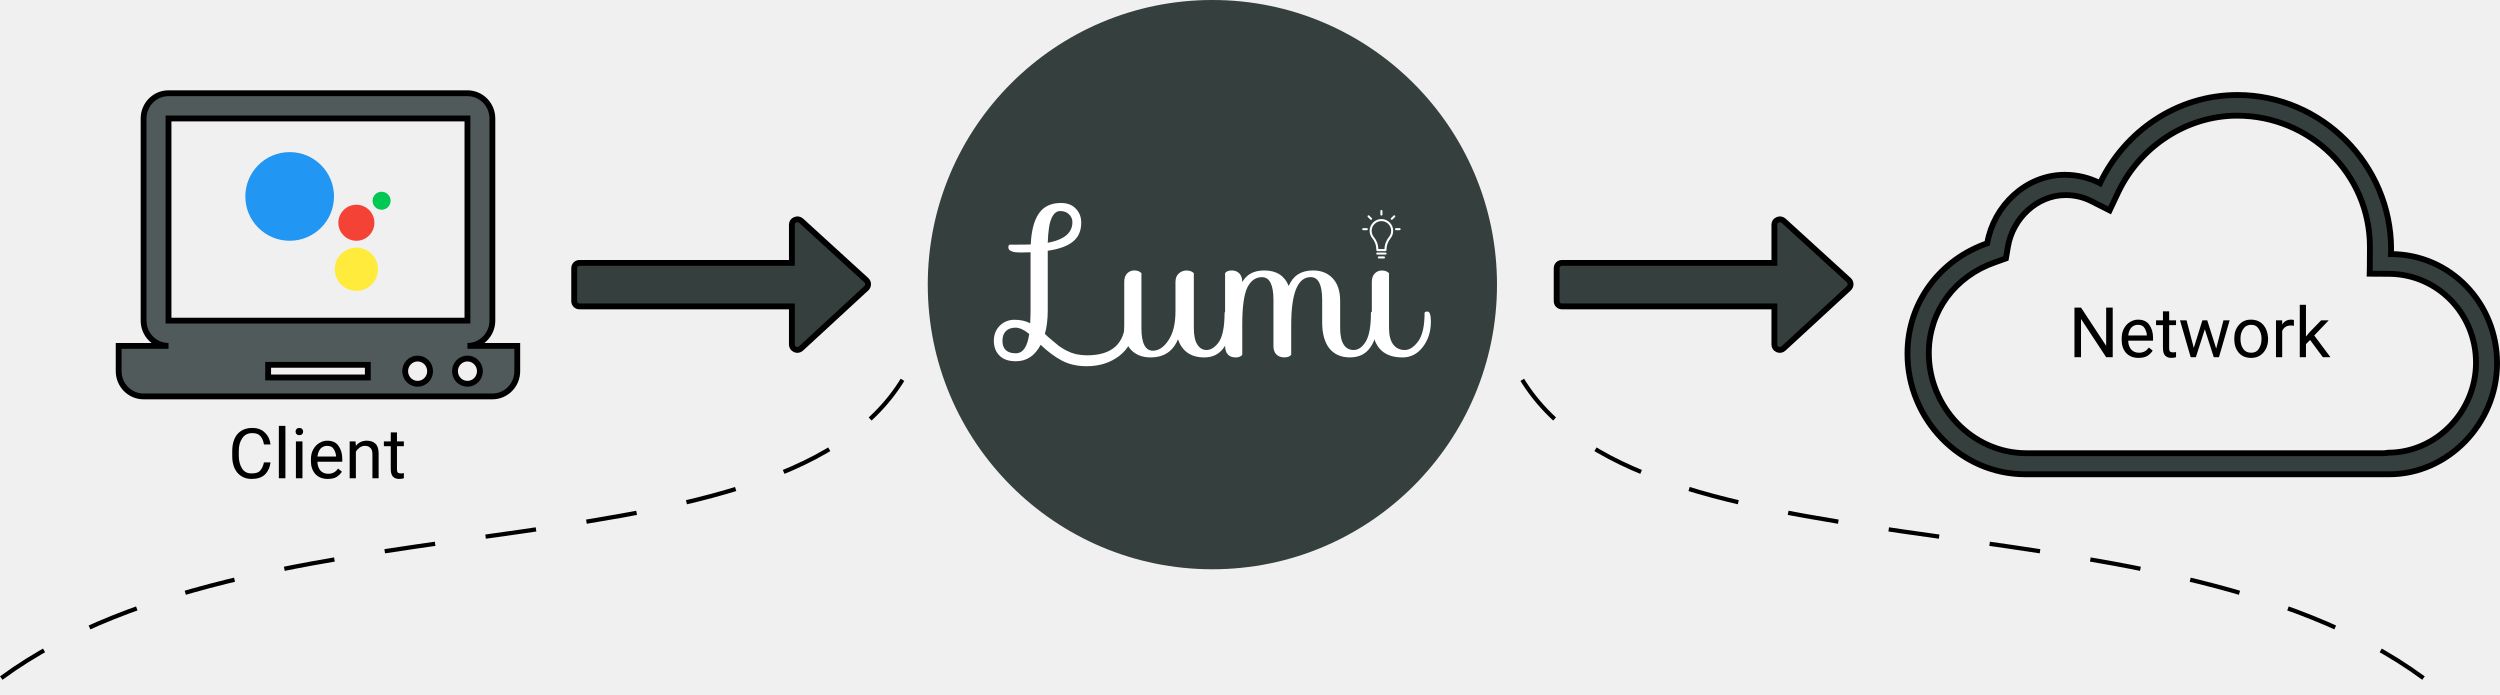
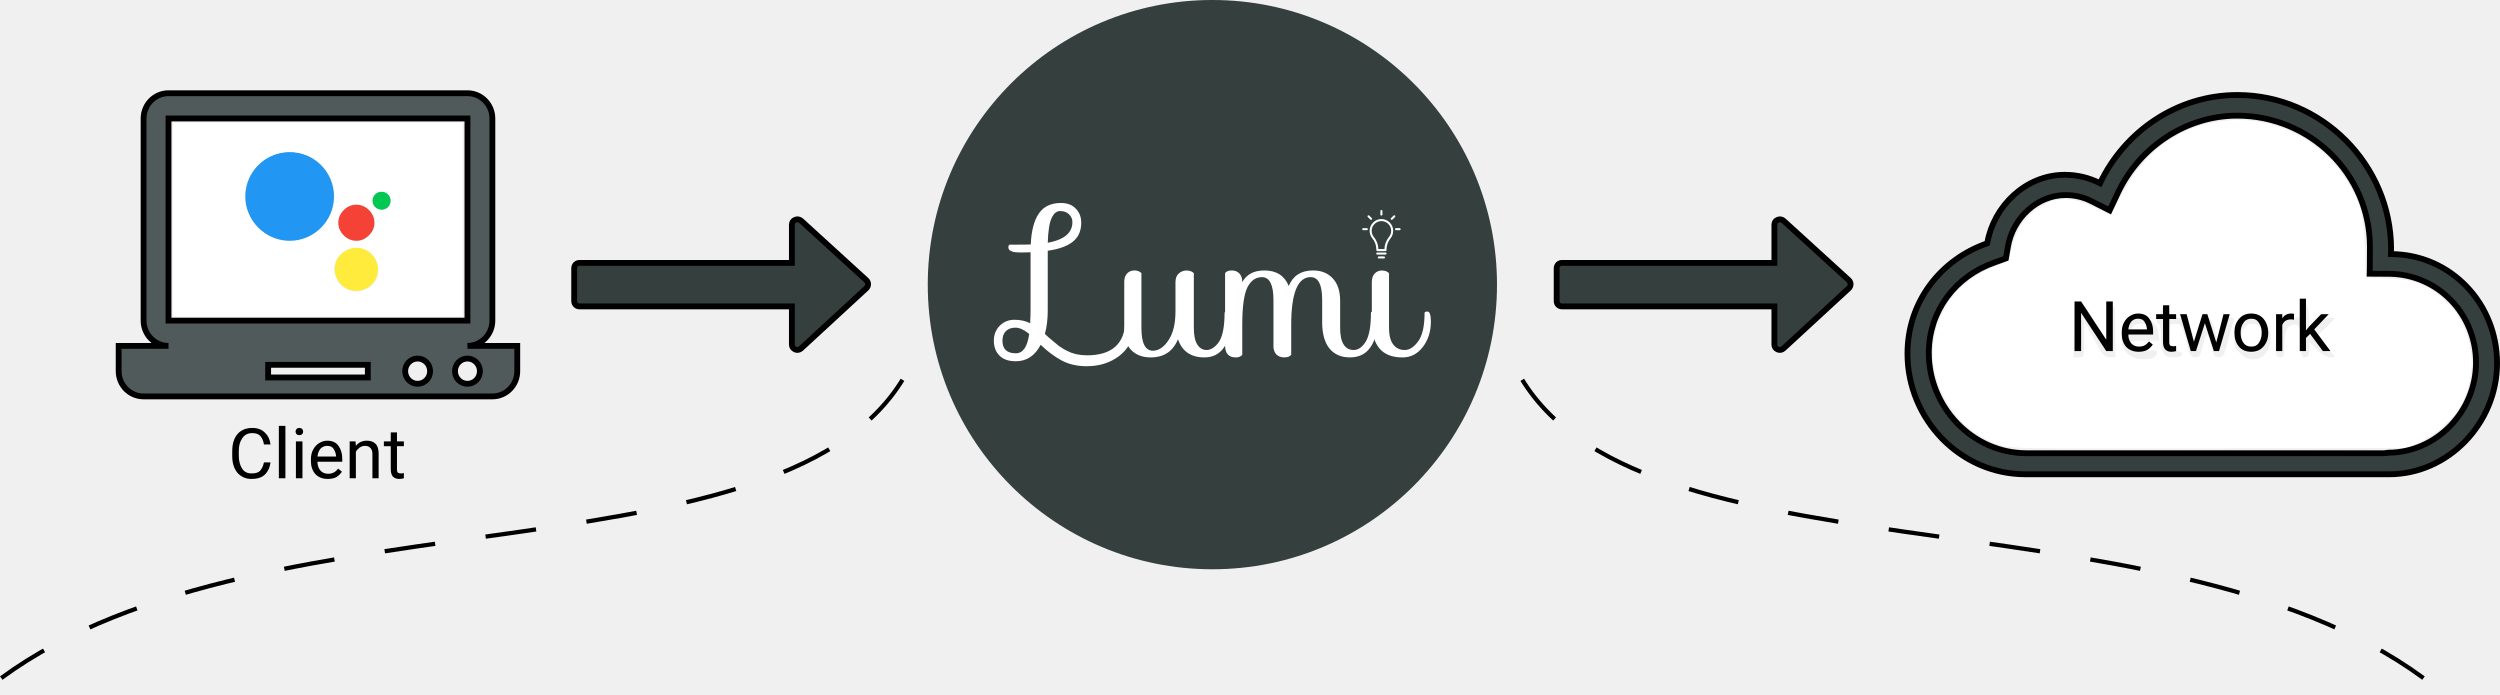
<svg xmlns="http://www.w3.org/2000/svg" width="113.346mm" height="31.472mm" viewBox="0 0 113.346 31.472" version="1.1" id="svg1912">
  <defs id="defs1906" />
  <g id="layer1" transform="translate(414.9942,68.74178)">
-     <text id="text848" style="font-variant:normal;font-weight:normal;font-size:3.175px;font-family:Roboto;-inkscape-font-specification:Roboto-Regular;writing-mode:lr-tb;fill:#000000;fill-opacity:1;fill-rule:nonzero;stroke:none;stroke-width:0.353" x="-321.206" y="-52.545">
-       <tspan style="stroke-width:0.353" id="tspan846" y="-52.545" x="-321.206 -318.945 -317.266 -316.231 -313.846 -312.037 -310.963">Network</tspan>
-     </text>
+     <path style="opacity:1;fill:#ffffff;fill-opacity:1;fill-rule:nonzero;stroke:none;stroke-width:0.358;stroke-linecap:round;stroke-linejoin:round;stroke-miterlimit:4;stroke-dasharray:0.715, 0.358;stroke-dashoffset:0;stroke-opacity:1" d="m 342.756,76.254 c -2.959,-0.953 -4.941,-2.231 -7.082,-4.57 -7.99,-8.727 -4.789,-22.043 6.257,-26.028 1.607,-0.58 2.207,-0.987 2.386,-1.621 0.132,-0.465 0.497,-1.757 0.813,-2.871 0.75,-2.649 3.055,-5.258 5.621,-6.362 2.58,-1.11 5.027,-0.865 8.42,0.844 l 2.557,1.288 1.84,-3.582 c 3.966,-7.721 10.606,-12.277 18.586,-12.751 7.708,-0.459 15.237,3.273 19.518,9.674 2.735,4.089 3.365,6.253 3.565,12.246 l 0.168,5.045 3.801,0.171 c 3.067,0.138 4.192,0.347 5.829,1.085 7.803,3.516 10.864,13.376 6.48,20.871 -1.327,2.269 -4.777,5.275 -7.156,6.235 l -2.066,0.834 -33.75,0.075 c -31.884,0.07 -33.863,0.038 -35.787,-0.581 z M 368.811,61.357 c 0.442,-0.118 0.804,-0.494 0.804,-0.836 0,-0.532 -0.263,-0.595 -1.843,-0.443 -1.506,0.145 -1.93,0.057 -2.321,-0.478 -0.802,-1.097 -0.575,-1.233 2.068,-1.233 h 2.547 l -0.214,-1.339 c -0.268,-1.673 -1.353,-2.593 -3.044,-2.578 -2.061,0.018 -3.264,1.358 -3.264,3.636 0,2.596 2.347,4.053 5.268,3.271 z m 18.714,-0.161 c 1.02,-0.546 1.824,-2.656 1.535,-4.026 -0.364,-1.724 -1.485,-2.731 -3.04,-2.731 -1.975,0 -2.891,0.924 -3.103,3.131 -0.162,1.682 -0.085,1.927 0.911,2.924 1.145,1.145 2.418,1.386 3.696,0.702 z m -30.401,-3.096 0.01,-3.125 1.686,3.121 c 1.488,2.754 1.802,3.121 2.668,3.125 l 0.982,0.004 v -4.464 c 0,-4.226 -0.038,-4.464 -0.714,-4.464 -0.665,0 -0.715,0.242 -0.727,3.482 l -0.012,3.482 -1.818,-3.502 c -1.659,-3.197 -1.899,-3.492 -2.755,-3.393 l -0.938,0.109 -0.1,4.375 -0.1,4.375 h 0.904 c 0.897,0 0.904,-0.022 0.914,-3.125 z m 16.775,2.589 c 0,-0.357 -0.357,-0.536 -1.071,-0.536 h -1.071 v -2.321 c 0,-2.313 0.004,-2.321 1.015,-2.321 1.077,0 1.109,0.061 2.188,4.196 0.321,1.232 0.551,1.518 1.218,1.518 0.705,0 0.885,-0.279 1.262,-1.964 0.242,-1.08 0.577,-1.964 0.746,-1.964 0.168,0 0.504,0.884 0.746,1.964 0.377,1.685 0.557,1.964 1.262,1.964 0.667,0 0.897,-0.286 1.218,-1.518 0.218,-0.835 0.626,-2.31 0.907,-3.279 0.628,-2.167 0.645,-1.989 -0.19,-1.989 -0.525,0 -0.798,0.381 -1.091,1.518 -0.577,2.244 -1.006,3.378 -1.038,2.743 -0.015,-0.308 -0.275,-1.393 -0.578,-2.411 -0.415,-1.397 -0.718,-1.851 -1.236,-1.851 -0.518,0 -0.821,0.454 -1.236,1.851 -0.302,1.018 -0.562,2.103 -0.578,2.411 -0.034,0.673 -0.123,0.449 -0.872,-2.208 l -0.579,-2.054 h -1.582 c -1.449,0 -1.582,-0.075 -1.582,-0.893 0,-0.655 -0.19,-0.893 -0.714,-0.893 -0.524,0 -0.714,0.238 -0.714,0.893 0,0.491 -0.161,0.893 -0.357,0.893 -0.196,0 -0.357,0.241 -0.357,0.536 0,0.295 0.161,0.536 0.357,0.536 0.199,0 0.357,0.96 0.357,2.166 0,2.923 0.38,3.548 2.155,3.548 1.021,0 1.416,-0.15 1.416,-0.536 z m 17.5,-1.452 c 0,-2.129 0.366,-3.159 1.24,-3.495 1.276,-0.49 1.617,0.11 1.617,2.842 0,2.402 0.064,2.64 0.714,2.64 0.586,0 0.714,-0.238 0.714,-1.322 v -1.322 l 1.354,1.322 c 0.913,0.891 1.682,1.322 2.36,1.322 0.98,0 0.958,-0.043 -0.867,-1.684 l -1.873,-1.684 1.656,-1.499 c 0.911,-0.824 1.656,-1.593 1.656,-1.709 0,-0.115 -0.37,-0.21 -0.823,-0.21 -0.475,0 -1.343,0.538 -2.054,1.273 l -1.231,1.273 -0.179,-2.431 c -0.143,-1.946 -0.303,-2.454 -0.804,-2.549 -0.501,-0.095 -0.625,0.135 -0.625,1.157 0,1.16 -0.091,1.276 -1,1.276 -0.55,0 -1.193,0.193 -1.429,0.429 -0.333,0.333 -0.429,0.333 -0.429,0 0,-0.236 -0.321,-0.429 -0.714,-0.429 -0.664,0 -0.714,0.238 -0.714,3.393 0,3.155 0.05,3.393 0.714,3.393 0.629,0 0.714,-0.238 0.714,-1.988 z" id="path1693" transform="matrix(0.2645833,0,0,0.2645833,-414.9942,-68.74178)" />
    <g transform="matrix(0.3527778,0,0,0.3527778,-417.0292,-69.99838)" id="g850">
      <path id="path852" style="fill:#343f3e;fill-opacity:1;fill-rule:nonzero;stroke:#000000;stroke-width:0.75;stroke-linecap:butt;stroke-linejoin:miter;stroke-miterlimit:4;stroke-dasharray:none;stroke-opacity:1" d="m 313.039,36.215 c 0,-0.203 0.031,-0.406 0.031,-0.61 0,-10.882 -8.929,-19.835 -19.754,-19.835 -7.796,0 -14.511,4.722 -17.656,11.339 -1.371,-0.695 -2.894,-1.082 -4.535,-1.082 -5.004,0 -9.148,4.012 -9.961,8.801 -5.953,2.067 -10.25,7.481 -10.25,14.184 0,8.429 6.781,15.504 15.156,15.504 h 46.746 c 7.614,0 13.872,-6.582 13.872,-14.27 0,-7.715 -5.989,-14.012 -13.649,-14.031 z m -0.305,25.527 -0.543,0.067 h -45.988 c -6.918,0 -12.547,-5.907 -12.547,-12.879 0,-5.403 3.414,-9.887 8.489,-11.649 l 1.421,-0.508 0.254,-1.488 c 0.61,-3.656 3.739,-6.652 7.426,-6.652 1.164,0 2.316,0.269 3.363,0.812 l 2.286,1.153 1.097,-2.321 c 2.809,-5.906 8.813,-9.851 15.289,-9.851 9.356,0 17.067,7.465 17.067,16.875 0,2.254 -0.032,3.437 -0.032,3.437 l 2.571,0.016 c 6.207,0.086 11.093,5.164 11.093,11.41 0,6.246 -5.039,11.543 -11.246,11.578 z" />
    </g>
    <path id="path854" style="fill:#343f3e;fill-opacity:1;fill-rule:nonzero;stroke:none;stroke-width:0.353" d="m -347.123,-55.836 c 0,7.126 -5.778,12.904 -12.904,12.904 -7.127,0 -12.904,-5.778 -12.904,-12.904 0,-7.128 5.777,-12.906 12.904,-12.906 7.126,0 12.904,5.778 12.904,12.906 z" />
    <path id="path856" style="fill:#ffffff;fill-opacity:1;fill-rule:nonzero;stroke:none;stroke-width:0.353" d="m -369.103,-57.337 c -0.075,-0.029 -0.121,-0.058 -0.139,-0.087 -0.022,-0.029 -0.035,-0.066 -0.035,-0.112 0,-0.052 0.018,-0.09 0.053,-0.113 0.583,0 0.904,-0.003 0.962,-0.009 0.029,-0.63 0.153,-1.101 0.374,-1.414 0.219,-0.312 0.551,-0.467 0.996,-0.467 0.283,0 0.506,0.083 0.667,0.251 0.168,0.168 0.252,0.382 0.252,0.642 0,0.369 -0.124,0.654 -0.374,0.857 -0.248,0.203 -0.63,0.342 -1.144,0.416 v 2.713 c 0,0.393 -0.044,0.746 -0.129,1.057 0.022,0.024 0.072,0.071 0.147,0.139 0.08,0.064 0.135,0.11 0.164,0.139 0.029,0.022 0.082,0.066 0.156,0.129 0.076,0.063 0.131,0.11 0.165,0.139 0.04,0.022 0.098,0.061 0.174,0.112 0.074,0.047 0.138,0.081 0.19,0.105 0.052,0.023 0.116,0.052 0.19,0.087 0.081,0.029 0.157,0.052 0.226,0.069 0.179,0.035 0.343,0.052 0.494,0.052 0.573,0 1.003,-0.134 1.293,-0.398 0.295,-0.273 0.441,-0.663 0.441,-1.171 0.007,-0.034 0.036,-0.051 0.087,-0.051 0.058,0 0.102,0.008 0.131,0.025 0.087,0.065 0.129,0.205 0.129,0.426 0,0.479 -0.205,0.878 -0.616,1.196 -0.409,0.311 -0.901,0.467 -1.473,0.467 -0.433,0 -0.812,-0.085 -1.136,-0.259 -0.324,-0.174 -0.641,-0.411 -0.954,-0.711 -0.261,0.497 -0.635,0.745 -1.127,0.745 -0.322,0 -0.569,-0.084 -0.736,-0.252 -0.174,-0.172 -0.26,-0.398 -0.26,-0.675 0,-0.277 0.09,-0.506 0.269,-0.685 0.179,-0.179 0.402,-0.269 0.667,-0.269 0.266,0 0.503,0.052 0.711,0.156 0.012,-0.242 0.018,-0.445 0.018,-0.606 v -2.61 c -0.116,0.007 -0.266,0.01 -0.451,0.01 -0.185,0 -0.313,-0.015 -0.382,-0.044 z m 2.73,-1.334 c 0,-0.139 -0.051,-0.258 -0.156,-0.355 -0.098,-0.099 -0.231,-0.147 -0.398,-0.147 -0.163,0 -0.292,0.106 -0.39,0.321 -0.099,0.208 -0.156,0.58 -0.174,1.118 0.745,-0.139 1.118,-0.451 1.118,-0.936 z m -3.172,5.375 c 0,0.38 0.202,0.572 0.606,0.572 0.324,0 0.526,-0.292 0.608,-0.877 -0.231,-0.19 -0.44,-0.285 -0.624,-0.285 -0.184,0 -0.329,0.052 -0.434,0.156 -0.103,0.105 -0.156,0.248 -0.156,0.434 z" />
    <path id="path858" style="fill:#ffffff;fill-opacity:1;fill-rule:nonzero;stroke:none;stroke-width:0.353" d="m -361.7,-55.949 c 0,-0.174 0.048,-0.303 0.147,-0.39 0.098,-0.092 0.216,-0.139 0.356,-0.139 0.138,0 0.248,0.04 0.329,0.121 v 2.487 c 0,0.329 0.051,0.579 0.156,0.745 0.103,0.168 0.245,0.252 0.424,0.252 0.179,0 0.353,-0.105 0.519,-0.313 0.197,-0.248 0.295,-0.707 0.295,-1.378 0.007,-0.035 0.05,-0.053 0.131,-0.053 0.103,0 0.156,0.155 0.156,0.46 0,0.491 -0.108,0.883 -0.321,1.178 -0.208,0.295 -0.503,0.442 -0.883,0.442 -0.608,0 -1.006,-0.274 -1.196,-0.823 -0.226,0.549 -0.639,0.823 -1.24,0.823 -0.358,0 -0.648,-0.106 -0.867,-0.321 -0.219,-0.219 -0.329,-0.531 -0.329,-0.936 v -2.158 c 0,-0.174 0.043,-0.303 0.129,-0.39 0.087,-0.092 0.197,-0.139 0.329,-0.139 0.134,0 0.24,0.04 0.321,0.121 v 2.487 c 0,0.688 0.174,1.032 0.521,1.032 0.259,0 0.494,-0.156 0.702,-0.469 0.213,-0.311 0.321,-0.751 0.321,-1.317 z" />
    <path id="path860" style="fill:#ffffff;fill-opacity:1;fill-rule:nonzero;stroke:none;stroke-width:0.353" d="m -357.258,-53.064 v -2.08 c 0,-0.688 -0.174,-1.032 -0.521,-1.032 -0.289,0 -0.511,0.16 -0.667,0.477 -0.15,0.319 -0.226,0.879 -0.226,1.681 v 1.361 c -0.058,0.081 -0.158,0.121 -0.303,0.121 -0.145,0 -0.26,-0.043 -0.347,-0.129 -0.085,-0.092 -0.129,-0.226 -0.129,-0.4 v -3.294 c 0.058,-0.081 0.158,-0.121 0.303,-0.121 0.145,0 0.261,0.047 0.347,0.139 0.087,0.087 0.129,0.216 0.129,0.39 0.197,-0.353 0.529,-0.529 0.998,-0.529 0.549,0 0.918,0.234 1.109,0.703 0.195,-0.468 0.563,-0.703 1.101,-0.703 0.375,0 0.672,0.119 0.891,0.356 0.226,0.237 0.339,0.577 0.339,1.022 v 1.231 c 0,0.329 0.052,0.579 0.156,0.745 0.103,0.168 0.258,0.252 0.459,0.252 0.208,0 0.39,-0.127 0.547,-0.382 0.156,-0.26 0.234,-0.696 0.234,-1.309 0.006,-0.035 0.048,-0.053 0.129,-0.053 0.103,0 0.156,0.155 0.156,0.46 0,0.491 -0.106,0.883 -0.321,1.178 -0.208,0.295 -0.514,0.442 -0.918,0.442 -0.405,0 -0.716,-0.139 -0.937,-0.416 -0.214,-0.277 -0.32,-0.67 -0.32,-1.178 v -1.014 c 0,-0.688 -0.174,-1.032 -0.521,-1.032 -0.59,0 -0.883,0.726 -0.883,2.176 v 1.343 c -0.058,0.081 -0.163,0.121 -0.313,0.121 -0.145,0 -0.263,-0.043 -0.356,-0.129 -0.092,-0.092 -0.138,-0.226 -0.138,-0.4 z" />
    <path id="path862" style="fill:#ffffff;fill-opacity:1;fill-rule:nonzero;stroke:none;stroke-width:0.353" d="m -352.798,-55.949 c 0,-0.174 0.043,-0.303 0.129,-0.39 0.087,-0.092 0.197,-0.139 0.33,-0.139 0.132,0 0.24,0.04 0.321,0.121 v 2.487 c 0,0.329 0.064,0.579 0.19,0.745 0.127,0.168 0.301,0.252 0.521,0.252 0.219,0 0.424,-0.134 0.615,-0.4 0.192,-0.265 0.286,-0.696 0.286,-1.291 0.011,-0.035 0.055,-0.053 0.13,-0.053 0.105,0 0.156,0.155 0.156,0.46 0,0.445 -0.121,0.827 -0.364,1.144 -0.243,0.319 -0.551,0.477 -0.927,0.477 -0.468,0 -0.817,-0.139 -1.049,-0.416 -0.226,-0.277 -0.338,-0.67 -0.338,-1.178 z" />
    <path id="path864" style="fill:#ffffff;fill-opacity:1;fill-rule:nonzero;stroke:none;stroke-width:0.353" d="m -351.993,-58.661 c -0.106,-0.102 -0.245,-0.155 -0.391,-0.149 -0.283,0.011 -0.514,0.249 -0.514,0.533 0,0.125 0.043,0.247 0.124,0.343 0.116,0.139 0.179,0.314 0.179,0.495 0,0 -0.012,0.083 0.047,0.083 h 0.369 c 0.061,0 0.047,-0.083 0.047,-0.083 0,-0.176 0.065,-0.35 0.187,-0.504 0.076,-0.095 0.116,-0.21 0.116,-0.332 0,-0.147 -0.058,-0.284 -0.164,-0.386 z m -0.025,0.66 c -0.134,0.167 -0.205,0.357 -0.207,0.551 h -0.277 c -0.003,-0.198 -0.074,-0.39 -0.201,-0.543 -0.066,-0.08 -0.102,-0.18 -0.102,-0.284 0.001,-0.233 0.19,-0.43 0.423,-0.44 0.123,-0.005 0.237,0.039 0.324,0.123 0.088,0.084 0.137,0.197 0.137,0.318 -10e-4,0.101 -0.033,0.196 -0.097,0.274 z" />
    <path id="path866" style="fill:#ffffff;fill-opacity:1;fill-rule:nonzero;stroke:none;stroke-width:0.353" d="m -351.747,-58.967 c -0.018,-0.019 -0.048,-0.019 -0.066,0 l -0.114,0.113 c -0.018,0.019 -0.018,0.048 0,0.066 0.019,0.018 0.048,0.019 0.066,0 l 0.114,-0.114 c 0.018,-0.018 0.018,-0.047 0,-0.065 z" />
    <path id="path868" style="fill:#ffffff;fill-opacity:1;fill-rule:nonzero;stroke:none;stroke-width:0.353" d="m -352.176,-57.293 h -0.374 c -0.026,0 -0.047,0.02 -0.047,0.047 0,0.026 0.02,0.047 0.047,0.047 h 0.374 c 0.026,0 0.047,-0.022 0.047,-0.047 0,-0.026 -0.022,-0.047 -0.047,-0.047 z" />
    <path id="path870" style="fill:#ffffff;fill-opacity:1;fill-rule:nonzero;stroke:none;stroke-width:0.353" d="m -352.246,-57.116 h -0.233 c -0.026,0 -0.047,0.02 -0.047,0.047 0,0.026 0.022,0.047 0.047,0.047 h 0.233 c 0.025,0 0.045,-0.022 0.045,-0.047 0,-0.026 -0.021,-0.047 -0.045,-0.047 z" />
    <path id="path872" style="fill:#ffffff;fill-opacity:1;fill-rule:nonzero;stroke:none;stroke-width:0.353" d="m -352.363,-58.968 c 0.026,0 0.047,-0.021 0.047,-0.047 v -0.161 c 0,-0.025 -0.021,-0.046 -0.047,-0.046 -0.025,0 -0.047,0.02 -0.047,0.046 v 0.161 c 0,0.026 0.021,0.047 0.047,0.047 z" />
    <path id="path874" style="fill:#ffffff;fill-opacity:1;fill-rule:nonzero;stroke:none;stroke-width:0.353" d="m -352.799,-58.787 c 0.018,-0.019 0.018,-0.048 0,-0.066 l -0.114,-0.114 c -0.018,-0.018 -0.048,-0.018 -0.066,0 -0.018,0.018 -0.018,0.048 0,0.066 l 0.114,0.114 c 0.018,0.018 0.048,0.018 0.066,0 z" />
    <path id="path876" style="fill:#ffffff;fill-opacity:1;fill-rule:nonzero;stroke:none;stroke-width:0.353" d="m -351.539,-58.398 h -0.161 c -0.026,0 -0.047,0.02 -0.047,0.047 0,0.025 0.022,0.046 0.047,0.046 h 0.161 c 0.026,0 0.047,-0.021 0.047,-0.046 0,-0.026 -0.021,-0.047 -0.047,-0.047 z" />
    <path id="path878" style="fill:#ffffff;fill-opacity:1;fill-rule:nonzero;stroke:none;stroke-width:0.353" d="m -353.026,-58.398 h -0.161 c -0.026,0 -0.047,0.02 -0.047,0.047 0,0.025 0.021,0.046 0.047,0.046 h 0.161 c 0.026,0 0.047,-0.021 0.047,-0.046 0,-0.026 -0.021,-0.047 -0.047,-0.047 z" />
    <g transform="matrix(0.3527778,0,0,0.3527778,-417.0292,-69.99838)" id="g880">
      <path id="path882" style="fill:#343f3e;fill-opacity:1;fill-rule:nonzero;stroke:#000000;stroke-width:0.75;stroke-linecap:butt;stroke-linejoin:miter;stroke-miterlimit:4;stroke-dasharray:none;stroke-opacity:1" d="m 243.602,40.078 c 0,0.203 -0.075,0.379 -0.219,0.527 l -8.395,7.735 c -0.234,0.207 -0.488,0.25 -0.765,0.133 -0.278,-0.133 -0.414,-0.344 -0.414,-0.633 v -4.899 h -27.282 c -0.203,0 -0.371,-0.062 -0.504,-0.195 -0.128,-0.133 -0.195,-0.301 -0.195,-0.504 v -4.195 c 0,-0.203 0.067,-0.371 0.195,-0.504 0.133,-0.129 0.301,-0.195 0.504,-0.195 h 27.282 v -4.899 c 0,-0.304 0.136,-0.515 0.414,-0.633 0.277,-0.117 0.531,-0.078 0.765,0.11 l 8.395,7.652 c 0.144,0.145 0.219,0.313 0.219,0.5 z" />
    </g>
    <g transform="matrix(0.3527778,0,0,0.3527778,-417.0292,-69.99838)" id="g990">
      <path id="path992" style="fill:#343f3e;fill-opacity:1;fill-rule:nonzero;stroke:#000000;stroke-width:0.75;stroke-linecap:butt;stroke-linejoin:miter;stroke-miterlimit:4;stroke-dasharray:none;stroke-opacity:1" d="m 117.332,40.078 c 0,0.203 -0.07,0.379 -0.219,0.527 l -8.39,7.735 c -0.235,0.207 -0.489,0.25 -0.766,0.133 -0.277,-0.133 -0.418,-0.344 -0.418,-0.633 V 42.941 H 80.262 c -0.203,0 -0.371,-0.062 -0.504,-0.195 -0.129,-0.133 -0.196,-0.301 -0.196,-0.504 v -4.195 c 0,-0.203 0.067,-0.371 0.196,-0.504 0.133,-0.129 0.301,-0.195 0.504,-0.195 h 27.277 v -4.899 c 0,-0.304 0.141,-0.515 0.418,-0.633 0.277,-0.117 0.531,-0.078 0.766,0.11 l 8.39,7.652 c 0.149,0.145 0.219,0.313 0.219,0.5 z" />
    </g>
    <g transform="matrix(0.3527778,0,0,0.3527778,-417.0292,-69.99838)" id="g994">
      <path id="path996" style="fill:none;stroke:#000000;stroke-width:0.546;stroke-linecap:butt;stroke-linejoin:miter;stroke-miterlimit:4;stroke-dasharray:6.55, 6.55;stroke-dashoffset:0;stroke-opacity:1" d="M 5.93,90.707 C 40.414,65.363 110.242,79.629 123.258,49.484" />
    </g>
    <g transform="matrix(0.3527778,0,0,0.3527778,-417.0292,-69.99838)" id="g998">
      <path id="path1000" style="fill:none;stroke:#000000;stroke-width:0.546;stroke-linecap:butt;stroke-linejoin:miter;stroke-miterlimit:4;stroke-dasharray:6.55, 6.55;stroke-dashoffset:0;stroke-opacity:1" d="M 317.23,90.707 C 282.75,65.363 212.918,79.629 199.906,49.484" />
    </g>
    <text id="text1004" style="font-variant:normal;font-weight:normal;font-size:3.175px;font-family:Roboto;-inkscape-font-specification:Roboto-Regular;writing-mode:lr-tb;fill:#000000;fill-opacity:1;fill-rule:nonzero;stroke:none;stroke-width:0.353" x="-404.653" y="-47.058">
      <tspan style="stroke-width:0.353" id="tspan1002" y="-47.058" x="-404.653 -402.589 -401.821 -401.052 -399.373 -397.623">Client</tspan>
    </text>
    <g transform="matrix(0.3527778,0,0,0.3527778,-417.0292,-69.99838)" id="g1006">
      <path id="path1008" style="fill:#505a5b;fill-opacity:1;fill-rule:nonzero;stroke:#000000;stroke-width:0.75;stroke-linecap:butt;stroke-linejoin:miter;stroke-miterlimit:4;stroke-dasharray:none;stroke-opacity:1" d="m 65.844,48.016 c 1.769,0 3.203,-1.454 3.203,-3.246 V 18.789 c 0,-1.793 -1.434,-3.246 -3.203,-3.246 H 27.426 c -1.77,0 -3.203,1.453 -3.203,3.246 V 44.77 c 0,1.792 1.433,3.246 3.203,3.246 H 21.02 v 3.246 c 0,1.797 1.433,3.246 3.203,3.246 h 44.824 c 1.769,0 3.199,-1.449 3.199,-3.246 V 48.016 Z M 27.426,18.789 H 65.844 V 44.77 H 27.426 Z M 53.039,52.074 H 40.23 v -1.625 h 12.809 z m 6.402,0.813 c -0.886,0 -1.601,-0.727 -1.601,-1.625 0,-0.899 0.715,-1.621 1.601,-1.621 0.883,0 1.602,0.726 1.602,1.621 0,0.898 -0.719,1.625 -1.602,1.625 z m 6.403,0 c -0.887,0 -1.602,-0.727 -1.602,-1.625 0,-0.899 0.715,-1.621 1.602,-1.621 0.886,0 1.601,0.726 1.601,1.621 0,0.898 -0.715,1.625 -1.601,1.625 z" />
    </g>
    <path id="path1010" style="fill:#2196f3;fill-opacity:1;fill-rule:nonzero;stroke:none;stroke-width:0.353" d="m -399.851,-59.835 c 0,1.109 -0.9,2.009 -2.01,2.009 -1.109,0 -2.01,-0.9 -2.01,-2.009 0,-1.111 0.901,-2.011 2.01,-2.011 1.111,0 2.01,0.9 2.01,2.011 z" />
    <path id="path1012" style="fill:#00c853;fill-opacity:1;fill-rule:nonzero;stroke:none;stroke-width:0.353" d="m -397.285,-59.64 c 0,0.226 -0.183,0.408 -0.408,0.408 -0.226,0 -0.409,-0.182 -0.409,-0.408 0,-0.226 0.183,-0.409 0.409,-0.409 0.225,0 0.408,0.183 0.408,0.409 z" />
    <path id="path1014" style="fill:#f44336;fill-opacity:1;fill-rule:nonzero;stroke:none;stroke-width:0.353" d="m -398.02,-58.643 c 0,0.452 -0.365,0.817 -0.817,0.817 -0.45,0 -0.817,-0.365 -0.817,-0.817 0,-0.451 0.367,-0.817 0.817,-0.817 0.452,0 0.817,0.367 0.817,0.817 z" />
    <path id="path1016" style="fill:#ffeb3b;fill-opacity:1;fill-rule:nonzero;stroke:none;stroke-width:0.353" d="m -397.856,-56.535 c 0,0.542 -0.439,0.981 -0.981,0.981 -0.542,0 -0.98,-0.44 -0.98,-0.981 0,-0.542 0.438,-0.98 0.98,-0.98 0.543,0 0.981,0.438 0.981,0.98 z" />
+     <path style="opacity:1;fill:#ffffff;fill-opacity:1;fill-rule:nonzero;stroke:none;stroke-width:0.063;stroke-linecap:round;stroke-linejoin:round;stroke-miterlimit:4;stroke-dasharray:0.126, 0.063;stroke-dashoffset:0;stroke-opacity:1" d="m 385.554,60.402 c -0.697,-0.183 -1.181,-0.767 -1.364,-1.648 -0.041,-0.198 -0.059,-0.63 -0.042,-1.01 0.047,-1.04 0.306,-1.613 0.928,-2.053 0.235,-0.167 0.33,-0.192 0.787,-0.211 0.433,-0.018 0.568,0.001 0.815,0.117 0.703,0.33 1.119,1.199 1.117,2.333 -9.8e-4,0.566 -0.121,1.204 -0.287,1.525 -0.152,0.294 -0.531,0.684 -0.796,0.819 -0.269,0.137 -0.87,0.204 -1.157,0.129 z" id="path1695" transform="matrix(0.2645833,0,0,0.2645833,-414.9942,-68.74178)" />
+     <path style="opacity:1;fill:#ffffff;fill-opacity:1;fill-rule:nonzero;stroke:none;stroke-width:0.063;stroke-linecap:round;stroke-linejoin:round;stroke-miterlimit:4;stroke-dasharray:0.126, 0.063;stroke-dashoffset:0;stroke-opacity:1" d="m 364.907,57.064 c 0.11,-0.599 0.507,-1.157 1.012,-1.422 0.185,-0.097 0.405,-0.14 0.824,-0.159 0.491,-0.023 0.619,-0.007 0.902,0.115 0.541,0.233 0.857,0.7 0.992,1.466 l 0.042,0.237 h -1.908 -1.908 z" id="path1697" transform="matrix(0.2645833,0,0,0.2645833,-414.9942,-68.74178)" />
+     <path style="opacity:1;fill:#ffffff;fill-opacity:1;fill-rule:nonzero;stroke:none;stroke-width:0.358;stroke-linecap:round;stroke-linejoin:round;stroke-miterlimit:4;stroke-dasharray:0.715, 0.358;stroke-dashoffset:0;stroke-opacity:1" d="M 29.643,37.622 V 21.015 H 54.464 79.285 V 37.622 54.229 H 54.464 29.643 Z m 33.012,11.973 c 2.428,-0.923 2.941,-4.351 0.923,-6.17 -3.026,-2.728 -7.785,0.729 -5.933,4.31 1.041,2.014 2.844,2.683 5.01,1.86 z m -9.977,-8.891 c 2.059,-0.94 3.684,-2.774 4.303,-4.855 1.483,-4.987 -2.135,-9.834 -7.338,-9.834 -4.977,0 -8.714,4.695 -7.48,9.397 1.23,4.689 6.276,7.228 10.516,5.292 z m 10.563,-0.376 c 0.712,-0.712 1.044,-1.402 1.044,-2.17 0,-1.536 -1.678,-3.214 -3.214,-3.214 -1.536,0 -3.214,1.678 -3.214,3.214 0,1.536 1.678,3.214 3.214,3.214 0.769,0 1.458,-0.331 2.17,-1.044 z m 3.568,-5.073 c 0.638,-1.192 -0.099,-2.455 -1.433,-2.455 -1.589,0 -2.326,1.571 -1.245,2.653 0.807,0.807 2.194,0.704 2.677,-0.198 z" id="path1699" transform="matrix(0.2645833,0,0,0.2645833,-414.9942,-68.74178)" />
+     <text id="text848" style="font-variant:normal;font-weight:normal;font-size:3.175px;font-family:Roboto;-inkscape-font-specification:Roboto-Regular;writing-mode:lr-tb;fill:#000000;fill-opacity:1;fill-rule:nonzero;stroke:none;stroke-width:0.353" x="-321.202" y="-52.826">
+       <tspan style="stroke-width:0.353" id="tspan846" y="-52.826" x="-321.202 -318.941 -317.262 -316.227 -313.842 -312.033 -310.959">Network</tspan>
+     </text>
  </g>
</svg>
